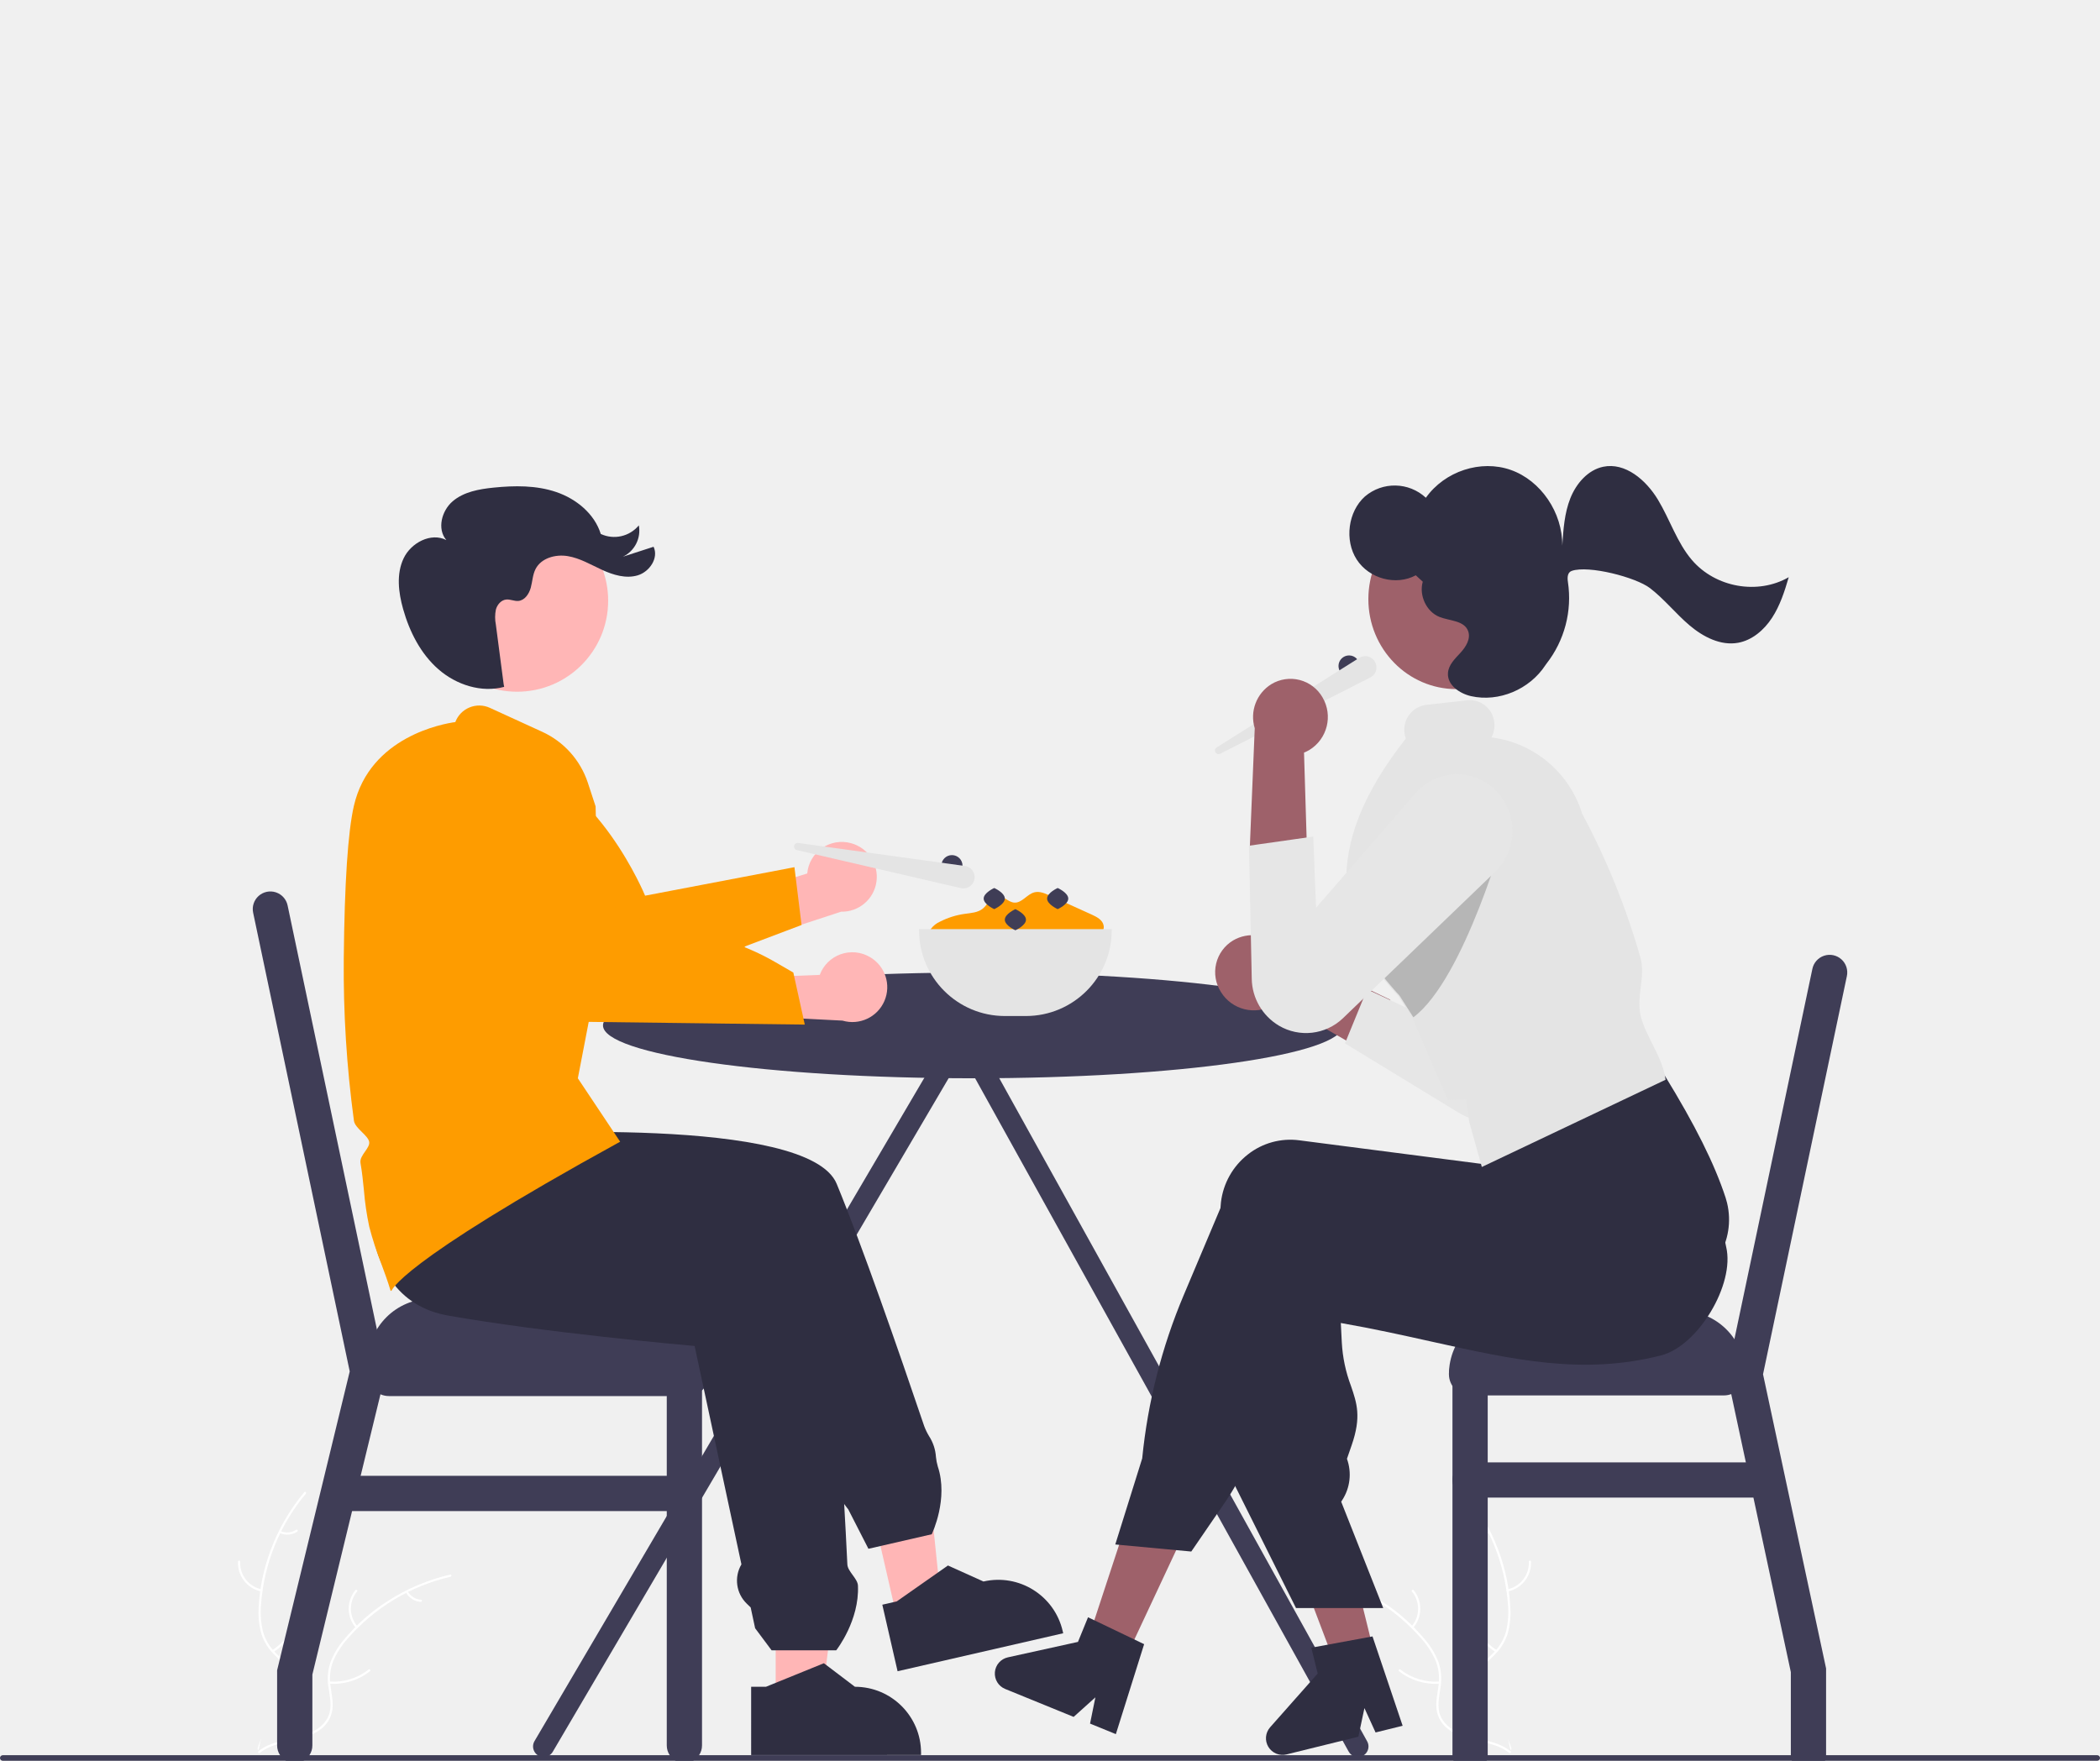
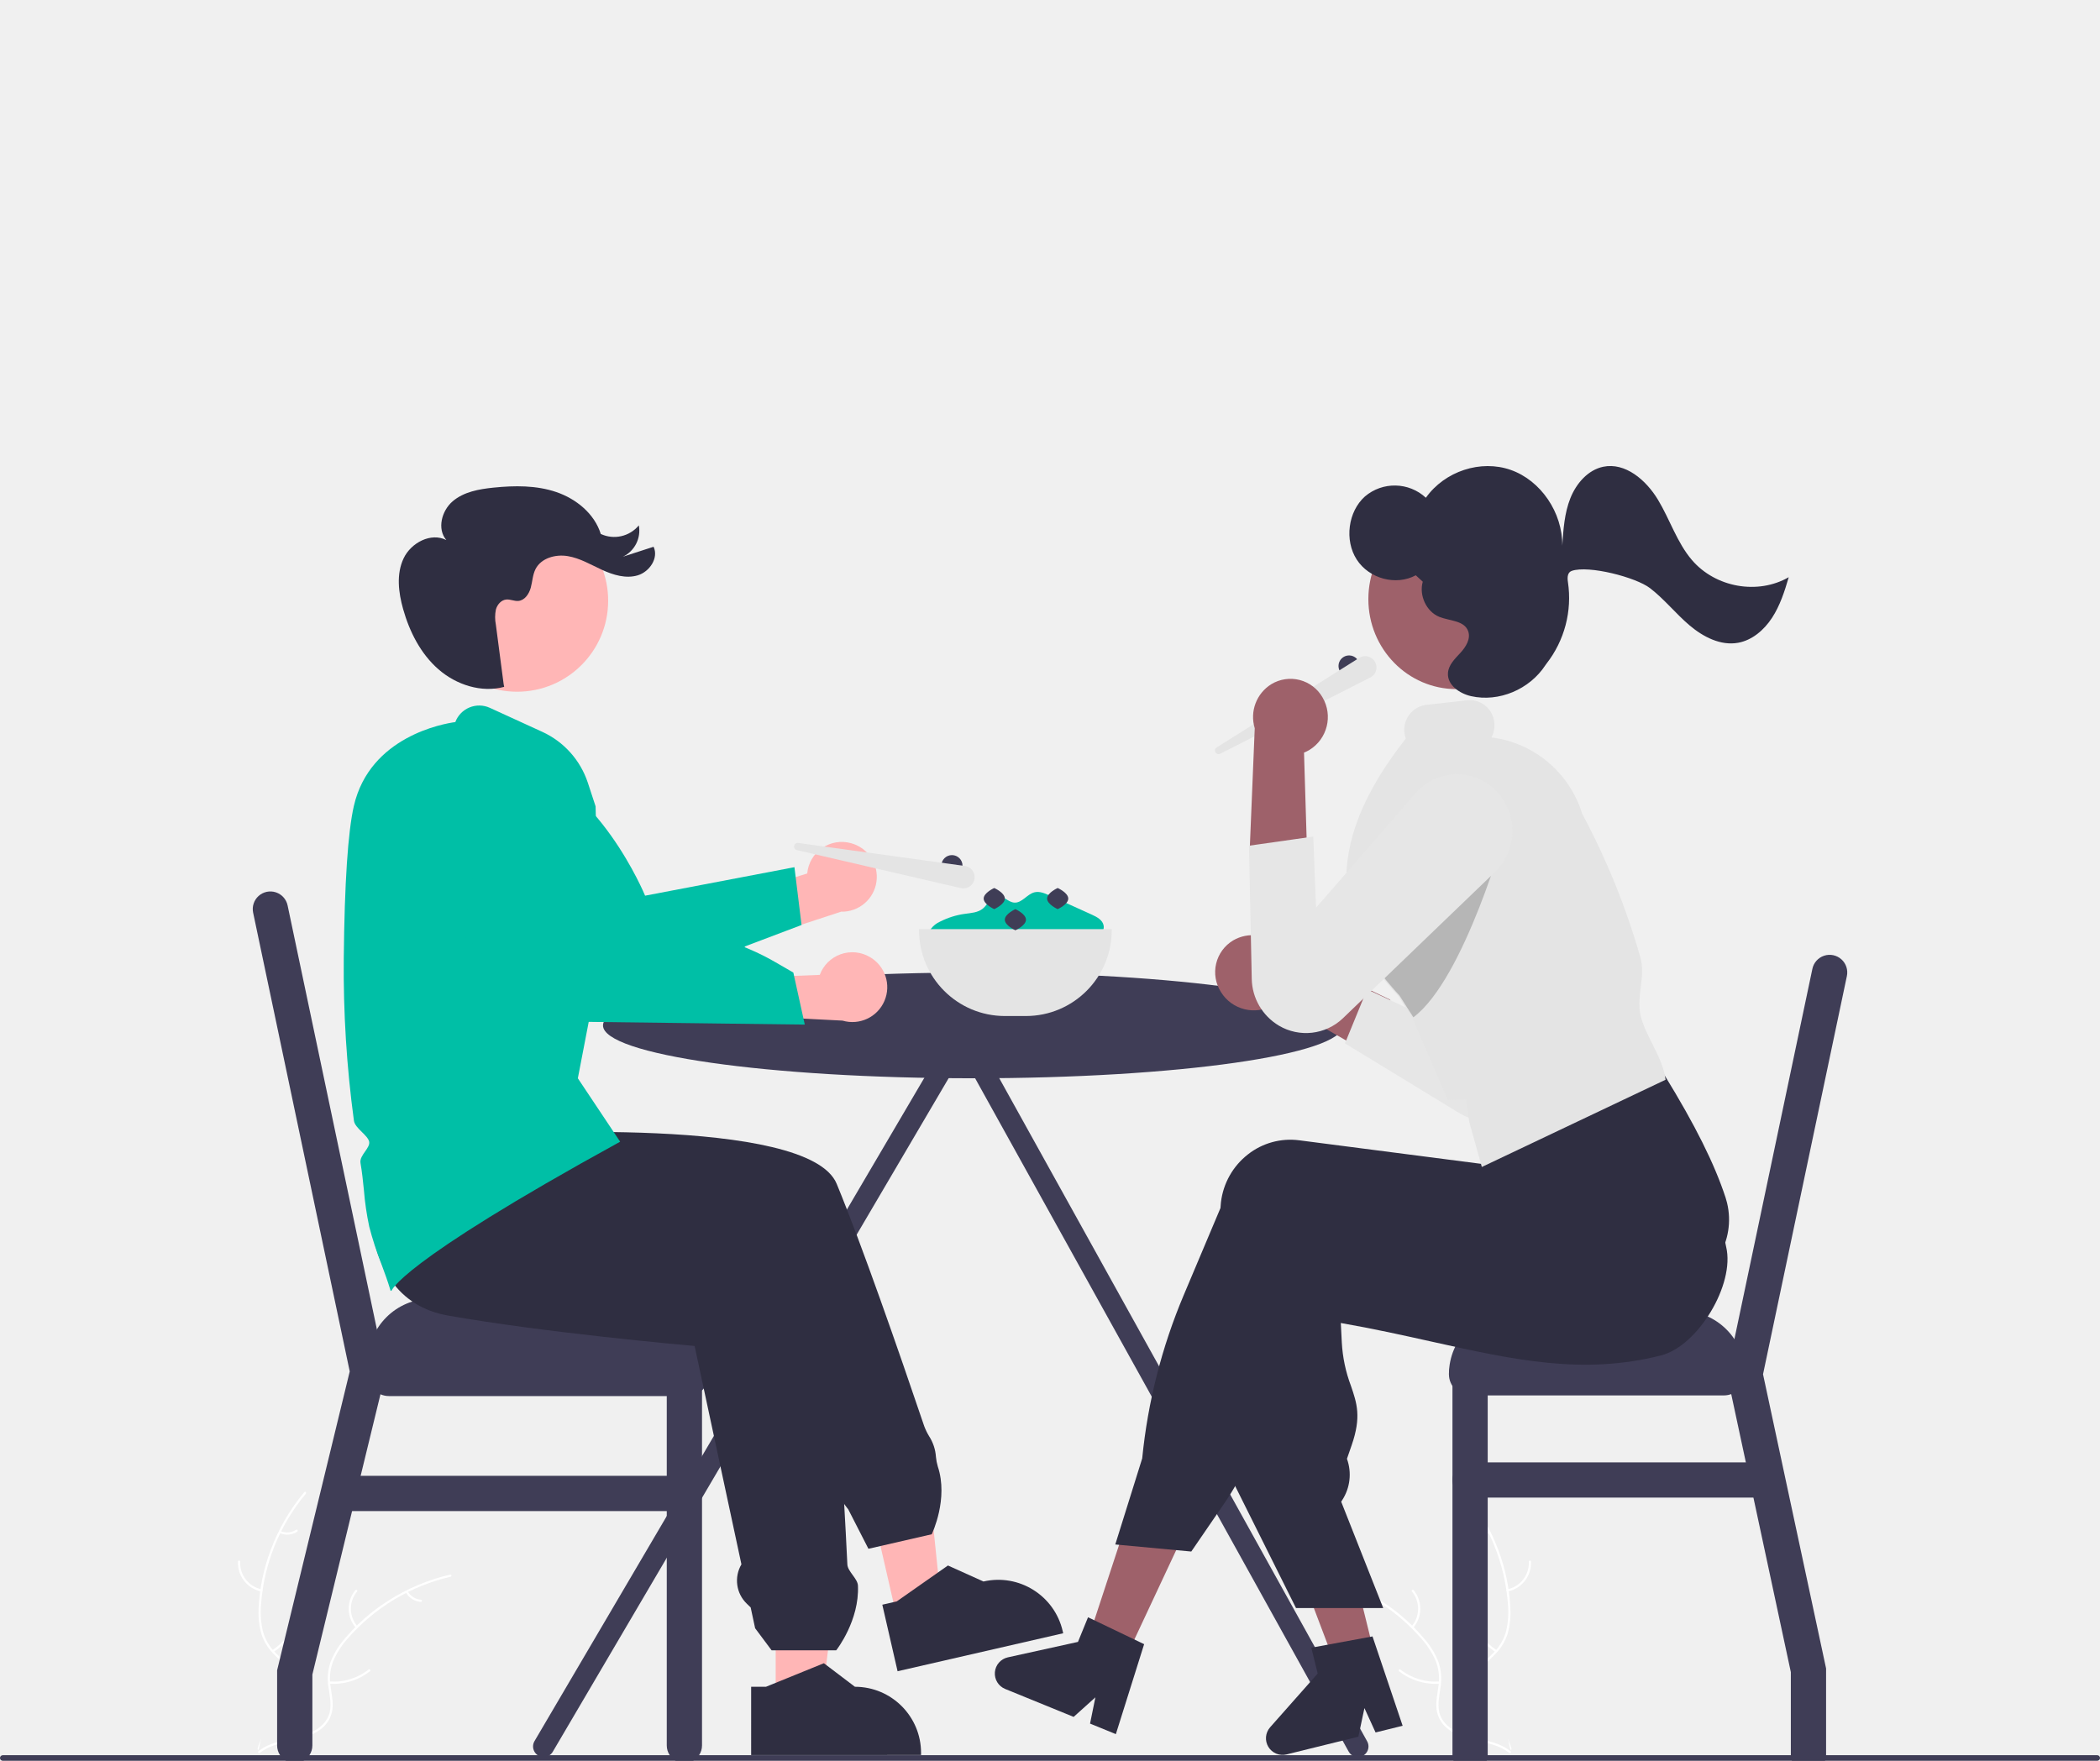
<svg xmlns="http://www.w3.org/2000/svg" data-name="Layer 1" width="893.68" height="749.53" viewBox="0 0 893.68 749.53">
  <path d="M734.918,816.384,567.506,514.546a4.503,4.503,0,0,0-2.234-3.608,4.451,4.451,0,0,0-2.418-.584c-.027-.002-.054-0-.082-.002-.027.002-.055-0-.082.002a4.442,4.442,0,0,0-4.633,4.048L380.625,816.384a4.5,4.5,0,1,0,7.794,4.5L562.652,524.348,727.125,820.884a4.5,4.5,0,1,0,7.794-4.5Z" transform="translate(-153.1599 -75.23499)" fill="#3f3d56" />
  <polygon points="381.871 689.362 400.794 685.02 393.053 609.967 365.125 616.374 381.871 689.362" fill="#ffb6b6" />
  <path d="M549.661,728.34l-26.929,6.178-8.61-16.827-.488-.597a26.776,26.776,0,0,1-6.015-16.579L485.236,641.308l-1.83-.87a11.022,11.022,0,0,1-4.523-15.936l-2.37-6.268-66.862.123-.067-.019-82.106-23.032,8.621-51.391L359.196,558.444c7.611-.494,137.98-8.498,150.024,20.718,10.725,26.018,26.18,70.467,37.257,103.174a25.533,25.533,0,0,0,2.051,4.225,18.443,18.443,0,0,1,2.937,8.865,21.594,21.594,0,0,0,.783,4.056c4.604,13.762-2.41,28.494-2.481,28.642Z" transform="translate(-153.1599 -75.23499)" fill="#2f2e41" />
  <path d="M528.638,758.322l6.152-1.412,21.779-15.278,15.114,6.814.002-0a28.146,28.146,0,0,1,33.725,21.139l.204.891-70.478,16.17Z" transform="translate(-153.1599 -75.23499)" fill="#2f2e41" />
  <path d="M249.245,760.007c1.924-20.941,14.19-41.907,33.864-49.334a96.89,96.89,0,0,0,2.14,66.487c3.322,8.17,7.868,16.911,5.26,25.336-1.622,5.242-5.871,9.35-10.683,11.988-4.812,2.638-10.204,3.994-15.528,5.325l-1.027.907C254.144,801.771,247.321,780.948,249.245,760.007Z" transform="translate(-153.1599 -75.23499)" fill="#f0f0f0" />
  <path d="M283.319,711.061a82.814,82.814,0,0,0-19.081,47.245,35.663,35.663,0,0,0,.764,11.148,20.454,20.454,0,0,0,5.389,9.319c2.373,2.444,5.083,4.67,6.82,7.648a12.524,12.524,0,0,1,.94,10.199c-1.314,4.199-4.059,7.675-6.861,10.981-3.111,3.671-6.401,7.434-7.621,12.208-.148.578-1.036.315-.889-.262,2.121-8.305,9.959-13.235,13.53-20.768,1.666-3.515,2.283-7.554.5-11.15-1.56-3.145-4.352-5.443-6.776-7.897a21.826,21.826,0,0,1-5.609-8.915,32.969,32.969,0,0,1-1.19-11.077,80.345,80.345,0,0,1,5.081-24.592,84.283,84.283,0,0,1,14.368-24.761c.382-.456,1.015.222.635.675Z" transform="translate(-153.1599 -75.23499)" fill="#fff" />
  <path d="M264.308,752.692a12.425,12.425,0,0,1-9.871-12.705.464.464,0,0,1,.927.017,11.505,11.505,0,0,0,9.206,11.8c.584.119.319,1.008-.262.889Z" transform="translate(-153.1599 -75.23499)" fill="#fff" />
  <path d="M269.025,777.692a23.948,23.948,0,0,0,10.246-14.128c.15-.578,1.039-.315.889.262a24.909,24.909,0,0,1-10.692,14.68c-.504.321-.944-.495-.443-.814Z" transform="translate(-153.1599 -75.23499)" fill="#fff" />
  <path d="M272.546,726.985a7.033,7.033,0,0,0,6.651-.552c.5-.327.94.489.443.814a7.881,7.881,0,0,1-7.356.627.479.479,0,0,1-.313-.576.466.466,0,0,1,.576-.313Z" transform="translate(-153.1599 -75.23499)" fill="#fff" />
  <path d="M344.939,745.98c-.306.213-.612.427-.918.648a92.622,92.622,0,0,0-11.54,9.621c-.281.267-.562.542-.835.817A97.644,97.644,0,0,0,311.383,786.761a94.824,94.824,0,0,0-4.76,13.599c-1.711,6.418-3.056,13.512-6.681,18.833a16.267,16.267,0,0,1-1.216,1.604L264.458,821.898c-.079-.037-.158-.065-.238-.102l-1.366.107c.047-.244.101-.496.149-.74.027-.142.061-.284.088-.425.02-.095.041-.189.054-.276.007-.032.014-.063.021-.087.013-.086.034-.165.047-.244q.449-2.116.928-4.233c-0-.008-0-.008.007-.016a139.425,139.425,0,0,1,10.738-31.165c.147-.294.294-.596.457-.891a90.484,90.484,0,0,1,7.728-12.583,79.992,79.992,0,0,1,5.129-6.261,66.518,66.518,0,0,1,16.237-12.997c12.082-6.884,26.231-9.827,39.493-6.285C344.268,745.79,344.6,745.881,344.939,745.98Z" transform="translate(-153.1599 -75.23499)" fill="#f0f0f0" />
  <path d="M344.876,746.418a82.814,82.814,0,0,0-43.679,26.235,35.663,35.663,0,0,0-6.102,9.361,20.454,20.454,0,0,0-1.308,10.685c.423,3.38,1.247,6.789.84,10.213a12.524,12.524,0,0,1-5.39,8.709c-3.577,2.561-7.862,3.684-12.09,4.637-4.694,1.058-9.587,2.082-13.434,5.159-.466.373-1.017-.372-.552-.745,6.694-5.353,15.92-4.572,23.306-8.436,3.447-1.803,6.371-4.656,7.112-8.602.648-3.45-.198-6.966-.656-10.385a21.826,21.826,0,0,1,.889-10.495,32.969,32.969,0,0,1,5.719-9.561A80.345,80.345,0,0,1,318.396,756.616,84.283,84.283,0,0,1,344.775,745.496c.58-.134.677.788.101.921Z" transform="translate(-153.1599 -75.23499)" fill="#fff" />
  <path d="M304.632,768.211a12.425,12.425,0,0,1-.232-16.087c.381-.459,1.112.112.73.571a11.505,11.505,0,0,0,.246,14.964c.395.447-.352.996-.745.552Z" transform="translate(-153.1599 -75.23499)" fill="#fff" />
  <path d="M293.347,791.012a23.948,23.948,0,0,0,16.687-5.112c.467-.371,1.019.374.552.745a24.909,24.909,0,0,1-17.375,5.284c-.596-.047-.456-.963.136-.917Z" transform="translate(-153.1599 -75.23499)" fill="#fff" />
  <path d="M326.687,752.645a7.033,7.033,0,0,0,5.643,3.563c.596.039.456.956-.136.917a7.881,7.881,0,0,1-6.251-3.928.479.479,0,0,1,.096-.648.466.466,0,0,1,.648.096Z" transform="translate(-153.1599 -75.23499)" fill="#fff" />
  <path d="M809.895,760.007c-1.924-20.941-14.19-41.907-33.864-49.334a96.89,96.89,0,0,1-2.14,66.487c-3.322,8.17-7.868,16.911-5.26,25.336,1.622,5.242,5.871,9.35,10.683,11.988,4.812,2.638,10.204,3.994,15.528,5.325l1.027.907C804.996,801.771,811.819,780.948,809.895,760.007Z" transform="translate(-153.1599 -75.23499)" fill="#f0f0f0" />
  <path d="M775.821,711.061a82.814,82.814,0,0,1,19.081,47.245,35.663,35.663,0,0,1-.764,11.148,20.454,20.454,0,0,1-5.389,9.319c-2.373,2.444-5.083,4.67-6.82,7.648a12.524,12.524,0,0,0-.94,10.199c1.314,4.199,4.059,7.675,6.861,10.981,3.111,3.671,6.401,7.434,7.621,12.208.148.578,1.036.315.889-.262-2.121-8.305-9.959-13.235-13.53-20.768-1.666-3.515-2.283-7.554-.5-11.15,1.56-3.145,4.352-5.443,6.776-7.897a21.826,21.826,0,0,0,5.609-8.915,32.97,32.97,0,0,0,1.19-11.077,80.345,80.345,0,0,0-5.081-24.592,84.283,84.283,0,0,0-14.368-24.761c-.382-.456-1.015.222-.635.675Z" transform="translate(-153.1599 -75.23499)" fill="#fff" />
  <path d="M794.832,752.692a12.425,12.425,0,0,0,9.871-12.705.464.464,0,0,0-.927.017,11.505,11.505,0,0,1-9.206,11.8c-.584.119-.319,1.008.262.889Z" transform="translate(-153.1599 -75.23499)" fill="#fff" />
  <path d="M790.115,777.692a23.948,23.948,0,0,1-10.246-14.128c-.15-.578-1.039-.315-.889.262a24.909,24.909,0,0,0,10.692,14.68c.504.321.944-.495.443-.814Z" transform="translate(-153.1599 -75.23499)" fill="#fff" />
  <path d="M786.594,726.985a7.033,7.033,0,0,1-6.651-.552c-.5-.327-.94.489-.443.814a7.881,7.881,0,0,0,7.356.627.479.479,0,0,0,.313-.576.466.466,0,0,0-.576-.313Z" transform="translate(-153.1599 -75.23499)" fill="#fff" />
  <path d="M714.201,745.98c.306.213.612.427.918.648a92.622,92.622,0,0,1,11.54,9.621c.281.267.562.542.835.817A97.644,97.644,0,0,1,747.757,786.761a94.824,94.824,0,0,1,4.76,13.599c1.711,6.418,3.056,13.512,6.681,18.833a16.268,16.268,0,0,0,1.216,1.604l34.268,1.101c.079-.037.158-.065.238-.102l1.366.107c-.047-.244-.101-.496-.149-.74-.027-.142-.061-.284-.088-.425-.02-.095-.041-.189-.054-.276-.007-.032-.014-.063-.021-.087-.013-.086-.034-.165-.047-.244q-.449-2.116-.928-4.233c0-.008 0-.008-.007-.016a139.425,139.425,0,0,0-10.738-31.165c-.147-.294-.294-.596-.457-.891a90.484,90.484,0,0,0-7.728-12.583,79.992,79.992,0,0,0-5.129-6.261,66.519,66.519,0,0,0-16.237-12.997c-12.082-6.884-26.231-9.827-39.493-6.285C714.872,745.79,714.54,745.881,714.201,745.98Z" transform="translate(-153.1599 -75.23499)" fill="#f0f0f0" />
  <path d="M714.264,746.418a82.814,82.814,0,0,1,43.679,26.235,35.663,35.663,0,0,1,6.102,9.361A20.454,20.454,0,0,1,765.353,792.698c-.423,3.38-1.247,6.789-.84,10.213a12.524,12.524,0,0,0,5.39,8.709c3.577,2.561,7.862,3.684,12.09,4.637,4.694,1.058,9.587,2.082,13.434,5.159.466.373,1.017-.372.552-.745-6.694-5.353-15.92-4.572-23.306-8.436-3.447-1.803-6.371-4.656-7.112-8.602-.648-3.45.198-6.966.656-10.385a21.826,21.826,0,0,0-.889-10.495,32.969,32.969,0,0,0-5.719-9.561A80.345,80.345,0,0,0,740.744,756.616,84.283,84.283,0,0,0,714.365,745.496c-.58-.134-.677.788-.101.921Z" transform="translate(-153.1599 -75.23499)" fill="#fff" />
  <path d="M754.508,768.211a12.425,12.425,0,0,0,.232-16.087c-.381-.459-1.112.112-.73.571a11.505,11.505,0,0,1-.246,14.964c-.395.447.352.996.745.552Z" transform="translate(-153.1599 -75.23499)" fill="#fff" />
  <path d="M765.793,791.012a23.948,23.948,0,0,1-16.687-5.112c-.467-.371-1.019.374-.552.745a24.909,24.909,0,0,0,17.375,5.284c.596-.047.456-.963-.136-.917Z" transform="translate(-153.1599 -75.23499)" fill="#fff" />
  <path d="M732.453,752.645a7.033,7.033,0,0,1-5.643,3.563c-.596.039-.456.956.136.917a7.881,7.881,0,0,0,6.251-3.928.479.479,0,0,0-.096-.648.466.466,0,0,0-.648.096Z" transform="translate(-153.1599 -75.23499)" fill="#fff" />
  <path d="M1046.84,823.575a1.193,1.193,0,0,1-1.19,1.19H154.35a1.19,1.19,0,1,1,0-2.38h891.3A1.193,1.193,0,0,1,1046.84,823.575Z" transform="translate(-153.1599 -75.23499)" fill="#3f3d56" />
  <circle cx="574.112" cy="283.5" r="4.5" fill="#3f3d56" />
  <path d="M670.923,393.397l60.667-38.114a4.796,4.796,0,1,1,4.725,8.336l-63.869,32.465a1.546,1.546,0,0,1-1.523-2.687Z" transform="translate(-153.1599 -75.23499)" fill="#e4e4e4" />
-   <path d="M549.212,475.467a4.202,4.202,0,0,1,.069-4.79,9.891,9.891,0,0,1,3.966-3.145,33.101,33.101,0,0,1,10.349-3.27c2.74-.389,5.731-.513,7.857-2.286,2.112-1.761,3.289-5.054,6.025-5.329,2.645-.266,4.679,2.629,7.331,2.809,3.269.222,5.41-3.605,8.591-4.39,2.13-.525,4.319.402,6.317,1.308l11.987,5.438,6.144,2.787c2.146.974,4.566,2.285,4.972,4.606.557,3.19-2.991,5.441-6.024,6.573a96.97,96.97,0,0,1-67.125.008" transform="translate(-153.1599 -75.23499)" fill="#fe9c00" />
+   <path d="M549.212,475.467a4.202,4.202,0,0,1,.069-4.79,9.891,9.891,0,0,1,3.966-3.145,33.101,33.101,0,0,1,10.349-3.27c2.74-.389,5.731-.513,7.857-2.286,2.112-1.761,3.289-5.054,6.025-5.329,2.645-.266,4.679,2.629,7.331,2.809,3.269.222,5.41-3.605,8.591-4.39,2.13-.525,4.319.402,6.317,1.308l11.987,5.438,6.144,2.787c2.146.974,4.566,2.285,4.972,4.606.557,3.19-2.991,5.441-6.024,6.573a96.97,96.97,0,0,1-67.125.008" transform="translate(-153.1599 -75.23499)" fill="#00bfa6" />
  <ellipse cx="414.112" cy="436.5" rx="157.5" ry="22.5" fill="#3f3d56" />
  <rect x="616.612" y="576" width="126" height="18" rx="9" fill="#3f3d56" />
  <path d="M939.111,490.775l-35.67,169.45,9.29,43.37,17.54,81.85v36.79a.776.776,0,0,1-.01.15,6.935,6.935,0,0,1-.44,2.38H915.722a6.935,6.935,0,0,1-.44-2.38.775.775,0,0,1-.01-.15v-35.21l-15.92-74.29-3.22-15-6.23-29.07-1.8-8.42v-.01l1.78-8.44,1.37-6.51,33.18-157.59a7.5,7.5,0,1,1,14.68,3.08Z" transform="translate(-153.1599 -75.23499)" fill="#3f3d56" />
  <path d="M786.272,660.235v162a.776.776,0,0,1-.01.15,6.935,6.935,0,0,1-.44,2.38H771.722a6.935,6.935,0,0,1-.44-2.38.775.775,0,0,1-.01-.15v-162a7.5,7.5,0,0,1,15,0Z" transform="translate(-153.1599 -75.23499)" fill="#3f3d56" />
  <path d="M643.612,558h72a27,27,0,0,1,27,27v0a0,0,0,0,1,0,0h-126a0,0,0,0,1,0,0v0A27,27,0,0,1,643.612,558Z" fill="#3f3d56" />
  <path d="M904.772,712.735h-126a7.5,7.5,0,0,1,0-15h126a7.5,7.5,0,0,1,0,15Z" transform="translate(-153.1599 -75.23499)" fill="#3f3d56" />
  <rect x="309.681" y="648.78" width="145.091" height="20.727" rx="9" transform="translate(611.2922 1243.053) rotate(-180)" fill="#3f3d56" />
  <path d="M317.372,659.265l-2.3,9.48-8.44,34.72-3.64,15-16.9,69.58v30.19a7.392,7.392,0,0,1-1.26,4.15,7.241,7.241,0,0,1-2.57,2.38h-7.34a7.242,7.242,0,0,1-2.57-2.38,7.393,7.393,0,0,1-1.26-4.15v-31.99l18.78-77.3L301.992,659.025l-41.1-195.25a7.495,7.495,0,1,1,14.67-3.08l37.99,180.43,1.75,8.32,2.04,9.7Z" transform="translate(-153.1599 -75.23499)" fill="#3f3d56" />
  <path d="M451.912,659.145v159.09a7.389,7.389,0,0,1-1.26,4.15,7.242,7.242,0,0,1-2.57,2.38h-7.35a7.299,7.299,0,0,1-2.56-2.38,7.392,7.392,0,0,1-1.26-4.15V659.145a7.5,7.5,0,1,1,15,0Z" transform="translate(-153.1599 -75.23499)" fill="#3f3d56" />
  <path d="M309.681,628.053H454.772a0,0,0,0,1,0,0v4.091a27,27,0,0,1-27,27h-91.091a27,27,0,0,1-27-27v-4.091A0,0,0,0,1,309.681,628.053Z" transform="translate(611.2922 1211.962) rotate(-180)" fill="#3f3d56" />
  <path d="M444.408,718.462H299.317a7.5,7.5,0,0,1,0-15H444.408a7.5,7.5,0,0,1,0,15Z" transform="translate(-153.1599 -75.23499)" fill="#3f3d56" />
  <polygon points="477.713 708.651 461.95 701.112 483.603 635.223 506.869 646.349 477.713 708.651" fill="#9e616a" />
  <polygon points="584.542 702.683 567.592 706.865 543.033 642.018 568.051 635.845 584.542 702.683" fill="#9e616a" />
  <path d="M672.735,497.502a16.433,16.433,0,0,0,22.262,5.585,15.742,15.742,0,0,0,2.112-1.531l49.836,28.6L744.781,500.798l-46.994-22.658a16.372,16.372,0,0,0-19.86-2.587A15.755,15.755,0,0,0,672.735,497.502Z" transform="translate(-153.1599 -75.23499)" fill="#9e616a" />
  <path d="M725.519,519.387l8.81,5.369,39.564,24.126a23.328,23.328,0,0,0,32.162-7.423,22.825,22.825,0,0,0,2.909-16.113L791.38,437.492a24.377,24.377,0,0,0-32-18.499,23.209,23.209,0,0,0-14.644,28.195l18.387,62.347-28.185-13.141Z" transform="translate(-153.1599 -75.23499)" fill="#e6e6e6" />
  <path d="M704.691,759.745l-27.124-54.399.003-.125,2.678-99.776c.033-.887.105-1.779.213-2.656A30.352,30.352,0,0,1,692.01,582.364a29.165,29.165,0,0,1,21.754-5.949l77.56,10.037,2.69-10.999.501-.183,74.314-27.235.428.697c9.733,15.836,16.537,47.47,18.39,56.788l.027.134c.039.196.062.315.071.35,3.826,15.901-11.982,42.241-27.729,46.2-33.17,8.455-62.836,1.86-97.186-5.778-12.317-2.74-25.047-5.571-39.069-8.019l.417,8.252a61.84,61.84,0,0,0,3.912,18.562c2.5,7.322,4.475,13.106.299,25.165l-2.02,5.833a19.884,19.884,0,0,1-2.045,17.629l-.406.621L741.805,759.735Z" transform="translate(-153.1599 -75.23499)" fill="#2f2e41" />
  <path d="M660.125,735.688l-32.345-3.006,11.459-36.647a239.265,239.265,0,0,1,17.674-69.517l15.63-37.042c.036-.824.105-1.654.206-2.467a30.347,30.347,0,0,1,11.548-20.425,29.181,29.181,0,0,1,21.753-5.949l77.446,10.022,3.373-28.311,74.334-9.947.34.554c12.993,21.14,21.242,37.69,25.959,52.083.237.734.447,1.483.627,2.229,3.852,16.008-5.763,32.238-21.434,36.179-39.935,10.182-87.957,9.899-151.096-.894L685.044,695.27a111.676,111.676,0,0,1-10.793,19.796Z" transform="translate(-153.1599 -75.23499)" fill="#2f2e41" />
  <ellipse cx="619.789" cy="255.037" rx="37.467" ry="38.302" fill="#9e616a" />
  <path d="M783.768,571.994l-5.376-19.259-1.322-9.5-7.727.258-15.165-35.003-5.89-9.23q-1.802-1.897-3.265-3.648a82.226,82.226,0,0,1-14.555-23.438,61.581,61.581,0,0,1-4.261-19.301c-1.099-19.558,7.145-40.25,25.206-63.254a10.854,10.854,0,0,1-.588-2.522,10.671,10.671,0,0,1,9.278-11.814l17.419-1.956a10.281,10.281,0,0,1,7.623,2.223,10.688,10.688,0,0,1,3.948,7.255,10.928,10.928,0,0,1-1.232,6.319,46.52,46.52,0,0,1,38.61,32.489A308.947,308.947,0,0,1,851.252,482.818c1.193,4.158.662,8.442.148,12.585-.474,3.827-.965,7.785-.14,11.729.839,4.012,2.857,8.036,4.994,12.297,2.448,4.88,4.978,9.926,5.662,15.069l.048.361Z" transform="translate(-153.1599 -75.23499)" fill="#e4e4e4" />
  <path d="M730.931,471.984a81.957,81.957,0,0,0,14.476,23.306c1.045,1.248,2.148,2.473,3.303,3.701l5.927,9.3c21.848-16.377,39.55-80.858,39.55-80.858l-24.651-4.795Z" transform="translate(-153.1599 -75.23499)" opacity="0.2" style="isolation:isolate" />
  <path d="M716.007,372.152a16.471,16.471,0,0,1-5.562,22.29,15.804,15.804,0,0,1-2.345,1.15l1.745,57.435-24.872-15.657,2.156-52.141a16.425,16.425,0,0,1,7.075-18.763A15.719,15.719,0,0,1,716.007,372.152Z" transform="translate(-153.1599 -75.23499)" fill="#9e616a" />
  <path d="M712.031,431.347l-27.352,3.889,1.176,56.642a23.699,23.699,0,0,0,11.586,19.972h0a22.708,22.708,0,0,0,27.125-3.08l64.575-62.112a24.484,24.484,0,0,0,1.804-33.62h0a23.22,23.22,0,0,0-33.268-2.278,23.822,23.822,0,0,0-1.818,1.811l-42.639,49.052Z" transform="translate(-153.1599 -75.23499)" fill="#e6e6e6" />
  <polygon points="330.104 725.568 349.518 725.567 358.754 650.683 330.101 650.684 330.104 725.568" fill="#ffb6b6" />
  <circle cx="220.061" cy="255.703" r="38.748" fill="#ffb6b6" />
  <path d="M509.014,777.735H481.522l-7.009-9.395-1.897-8.852-1.633-1.58a13.628,13.628,0,0,1-2.298-16.76l-19.925-92.961c-5.218-.459-64.069-5.721-104.978-12.961-10.47-1.853-18.644-6.942-24.296-15.126-13.888-20.111-7.939-52.651-7.877-52.977l.069-.363.367-.042,95.555-10.725.129.061c3.171,1.502,77.801,36.932,89.997,49.127,5.507,5.507,17.794,38.228,20.545,73.014.493,6.231-1.281,12.578-2.995,18.716-1.605,5.743-3.263,11.681-2.936,17.294.506,8.662.985,17.748,1.425,27.005.07,1.475,1.182,3.002,2.256,4.478,1.123,1.542,2.183,2.999,2.251,4.524.653,14.784-9.009,27.208-9.107,27.332Z" transform="translate(-153.1599 -75.23499)" fill="#2f2e41" />
  <path d="M515.274,434.144a14.761,14.761,0,0,0-18.593,12.907l-32.195,10.063,1.343,21.056L511.095,463.321a14.841,14.841,0,0,0,4.179-29.177Z" transform="translate(-153.1599 -75.23499)" fill="#ffb6b6" />
-   <path d="M494.268,468.988l-24.062,9.107-.615,1.194a12.14,12.14,0,0,1-16.353,5.229l0,0-54.084,20.47s-24.153-24.17-41.349-45.741l5.861-36.048a69.057,69.057,0,0,1,8.511-23.726c35.266,7.733,55.51,57.032,55.51,57.032l63.558-12.127Z" transform="translate(-153.1599 -75.23499)" fill="#fe9c00" />
+   <path d="M494.268,468.988l-24.062,9.107-.615,1.194a12.14,12.14,0,0,1-16.353,5.229l0,0-54.084,20.47s-24.153-24.17-41.349-45.741l5.861-36.048a69.057,69.057,0,0,1,8.511-23.726c35.266,7.733,55.51,57.032,55.51,57.032l63.558-12.127Z" transform="translate(-153.1599 -75.23499)" fill="#00bfa6" />
  <path d="M367.715,367.615c-9.701,2.62-20.395-.863-27.966-7.471s-12.306-15.97-15.035-25.64c-1.998-7.083-2.946-14.945.208-21.594s11.641-11.135,18.189-7.776c-4.039-4.706-2.021-12.49,2.696-16.516s11.196-5.18,17.366-5.811c8.954-.916,18.203-1.018,26.724,1.883s16.262,9.243,18.929,17.84a13.578,13.578,0,0,0,16.195-3.656,12.301,12.301,0,0,1-6.778,13.338l13.055-4.233c2.245,4.752-1.689,10.634-6.72,12.156s-10.462-.142-15.236-2.34-9.401-4.978-14.586-5.836-11.277.809-13.676,5.486c-1.256,2.45-1.322,5.318-2.051,7.973s-2.577,5.407-5.322,5.624c-1.734.137-3.431-.786-5.16-.597-2.144.234-3.784,2.176-4.355,4.255a16.326,16.326,0,0,0-.015,6.423l3.316,25.348" transform="translate(-153.1599 -75.23499)" fill="#2f2e41" />
-   <path d="M319.709,624.73a.094.094,0,0,1-.022-.002l-.306-.052-.089-.298c-1.114-3.747-2.532-7.583-3.903-11.292a136.16,136.16,0,0,1-5.105-15.736,120.525,120.525,0,0,1-2.256-15.491c-.382-3.78-.778-7.689-1.45-11.538-.299-1.708.833-3.327,1.927-4.892,1.015-1.451,1.973-2.821,1.772-4.118-.206-1.326-1.676-2.782-3.098-4.19-1.558-1.543-3.17-3.14-3.398-4.819a480.113,480.113,0,0,1-4.326-69.164c.321-32,1.767-53.812,4.298-64.831,6.806-29.627,38.249-35.034,43.171-35.701A10.868,10.868,0,0,1,361.623,376.545l22.341,10.227a36.371,36.371,0,0,1,19.338,21.597l3.319,10.118,1.662,67.919L399.07,534.235l18,27C321.136,613.905,320.018,624.73,319.709,624.73Z" transform="translate(-153.1599 -75.23499)" fill="#fe9c00" />
+   <path d="M319.709,624.73a.094.094,0,0,1-.022-.002l-.306-.052-.089-.298c-1.114-3.747-2.532-7.583-3.903-11.292a136.16,136.16,0,0,1-5.105-15.736,120.525,120.525,0,0,1-2.256-15.491c-.382-3.78-.778-7.689-1.45-11.538-.299-1.708.833-3.327,1.927-4.892,1.015-1.451,1.973-2.821,1.772-4.118-.206-1.326-1.676-2.782-3.098-4.19-1.558-1.543-3.17-3.14-3.398-4.819a480.113,480.113,0,0,1-4.326-69.164c.321-32,1.767-53.812,4.298-64.831,6.806-29.627,38.249-35.034,43.171-35.701A10.868,10.868,0,0,1,361.623,376.545l22.341,10.227a36.371,36.371,0,0,1,19.338,21.597l3.319,10.118,1.662,67.919L399.07,534.235l18,27C321.136,613.905,320.018,624.73,319.709,624.73Z" transform="translate(-153.1599 -75.23499)" fill="#00bfa6" />
  <path d="M472.817,793.257l6.312-0L503.773,783.235l13.208,10.021h.002A28.146,28.146,0,0,1,545.128,821.4v.915l-72.31.003Z" transform="translate(-153.1599 -75.23499)" fill="#2f2e41" />
  <path d="M523.335,482.612a14.761,14.761,0,0,0-21.317,7.609L468.313,491.535,463.772,507.235l47.917,2.453a14.841,14.841,0,0,0,11.647-27.076Z" transform="translate(-153.1599 -75.23499)" fill="#ffb6b6" />
-   <path d="M495.649,511.381l-34.623-.432-4.383-.059-70.441-.888s-19.129-18.249-35.785-37.038l2.335-16.886a68.991,68.991,0,0,1,23.132-42.716c23.856,15.94,37.691,47.493,37.691,47.493L436.772,471.235h0a101.559,101.559,0,0,1,46.372,13.581l7.628,4.419Z" transform="translate(-153.1599 -75.23499)" fill="#fe9c00" />
+   <path d="M495.649,511.381l-34.623-.432-4.383-.059-70.441-.888s-19.129-18.249-35.785-37.038l2.335-16.886a68.991,68.991,0,0,1,23.132-42.716c23.856,15.94,37.691,47.493,37.691,47.493L436.772,471.235h0a101.559,101.559,0,0,1,46.372,13.581l7.628,4.419Z" transform="translate(-153.1599 -75.23499)" fill="#00bfa6" />
  <path d="M750.07,809.859l-11.52,2.843-4.74-10.369-2.582,12.176-30.554,7.54a7.074,7.074,0,0,1-6.993-11.557l20.241-22.873-2.714-10.995,26.042-4.802Z" transform="translate(-153.1599 -75.23499)" fill="#2f2e41" />
  <path d="M628.028,813.414,617.043,808.93l2.273-11.172-9.256,8.322L580.923,794.187a7.074,7.074,0,0,1,1.152-13.459l29.827-6.572,4.28-10.486,23.877,11.45Z" transform="translate(-153.1599 -75.23499)" fill="#2f2e41" />
  <path d="M589.771,507.735h-9a36.541,36.541,0,0,1-36.5-36.5v-.5h82v.5A36.541,36.541,0,0,1,589.771,507.735Z" transform="translate(-153.1599 -75.23499)" fill="#e4e4e4" />
  <path d="M580.772,457.735c0,2.485-4.5,4.5-4.5,4.5s-4.5-2.015-4.5-4.5,4.5-4.5,4.5-4.5S580.772,455.25,580.772,457.735Z" transform="translate(-153.1599 -75.23499)" fill="#3f3d56" />
  <path d="M607.772,457.735c0,2.485-4.5,4.5-4.5,4.5s-4.5-2.015-4.5-4.5,4.5-4.5,4.5-4.5S607.772,455.25,607.772,457.735Z" transform="translate(-153.1599 -75.23499)" fill="#3f3d56" />
  <path d="M589.772,466.735c0,2.485-4.5,4.5-4.5,4.5s-4.5-2.015-4.5-4.5,4.5-4.5,4.5-4.5S589.772,464.25,589.772,466.735Z" transform="translate(-153.1599 -75.23499)" fill="#3f3d56" />
  <circle cx="405.112" cy="368.5" r="4.5" fill="#3f3d56" />
  <path d="M492.826,434.064l70.973,9.802a4.796,4.796,0,1,1-1.74,9.423l-69.794-16.187a1.546,1.546,0,0,1,.561-3.037Z" transform="translate(-153.1599 -75.23499)" fill="#e4e4e4" />
  <path d="M579.07,210.448V75.235h-9V210.448a49.498,49.498,0,0,0-45,49.287V273.235h31.5a18,18,0,0,0,36,0h31.5V259.735A49.498,49.498,0,0,0,579.07,210.448Z" transform="translate(-153.1599 -75.23499)" fill="#f0f0f0" />
  <path d="M694.945,176.645V75.235h-6.75V176.645a37.123,37.123,0,0,0-33.75,36.965V223.735h23.625a13.5,13.5,0,1,0,27,0h23.625V213.61A37.123,37.123,0,0,0,694.945,176.645Z" transform="translate(-153.1599 -75.23499)" fill="#f0f0f0" />
  <path d="M466.945,176.645V75.235h-6.75V176.645a37.123,37.123,0,0,0-33.75,36.965V223.735h23.625a13.5,13.5,0,1,0,27,0h23.625V213.61A37.123,37.123,0,0,0,466.945,176.645Z" transform="translate(-153.1599 -75.23499)" fill="#f0f0f0" />
  <path d="M873.208,313.66c-6.369-7.427-9.396-17.281-14.488-25.714-5.091-8.434-13.951-15.982-23.311-14.019-6.452,1.353-11.438,7.046-13.963,13.394-2.524,6.348-2.997,13.348-3.439,20.205.156-14.093-9.128-27.755-21.918-32.252-12.789-4.497-28.095.519-36.132,11.841a19.529,19.529,0,0,0-25.938-.544c-7.188,6.425-8.779,18.653-3.493,26.848s16.736,11.248,25.137,6.703l2.97,2.732c-1.672,5.847,1.57,12.755,7.021,14.956,4.419,1.785,10.659,1.488,12.312,6.126,1.156,3.241-1.004,6.7-3.302,9.19-2.297,2.49-5.025,5.062-5.301,8.508-.417,5.199,4.956,8.842,9.84,9.939,11.777,2.645,24.845-2.809,31.633-13.202q.196-.301.427-.602a45.48,45.48,0,0,0,9.148-34.775c-.382-2.402.003-4.189,1.659-4.758,7.159-2.459,27.215,2.702,33.285,7.366,6.07,4.664,10.931,10.837,16.778,15.803,5.847,4.965,13.298,8.796,20.722,7.443,5.946-1.083,11.004-5.4,14.406-10.606,3.402-5.207,5.36-11.276,7.114-17.307C901.227,328.529,883.233,325.35,873.208,313.66Z" transform="translate(-153.1599 -75.23499)" fill="#2f2e41" />
</svg>
